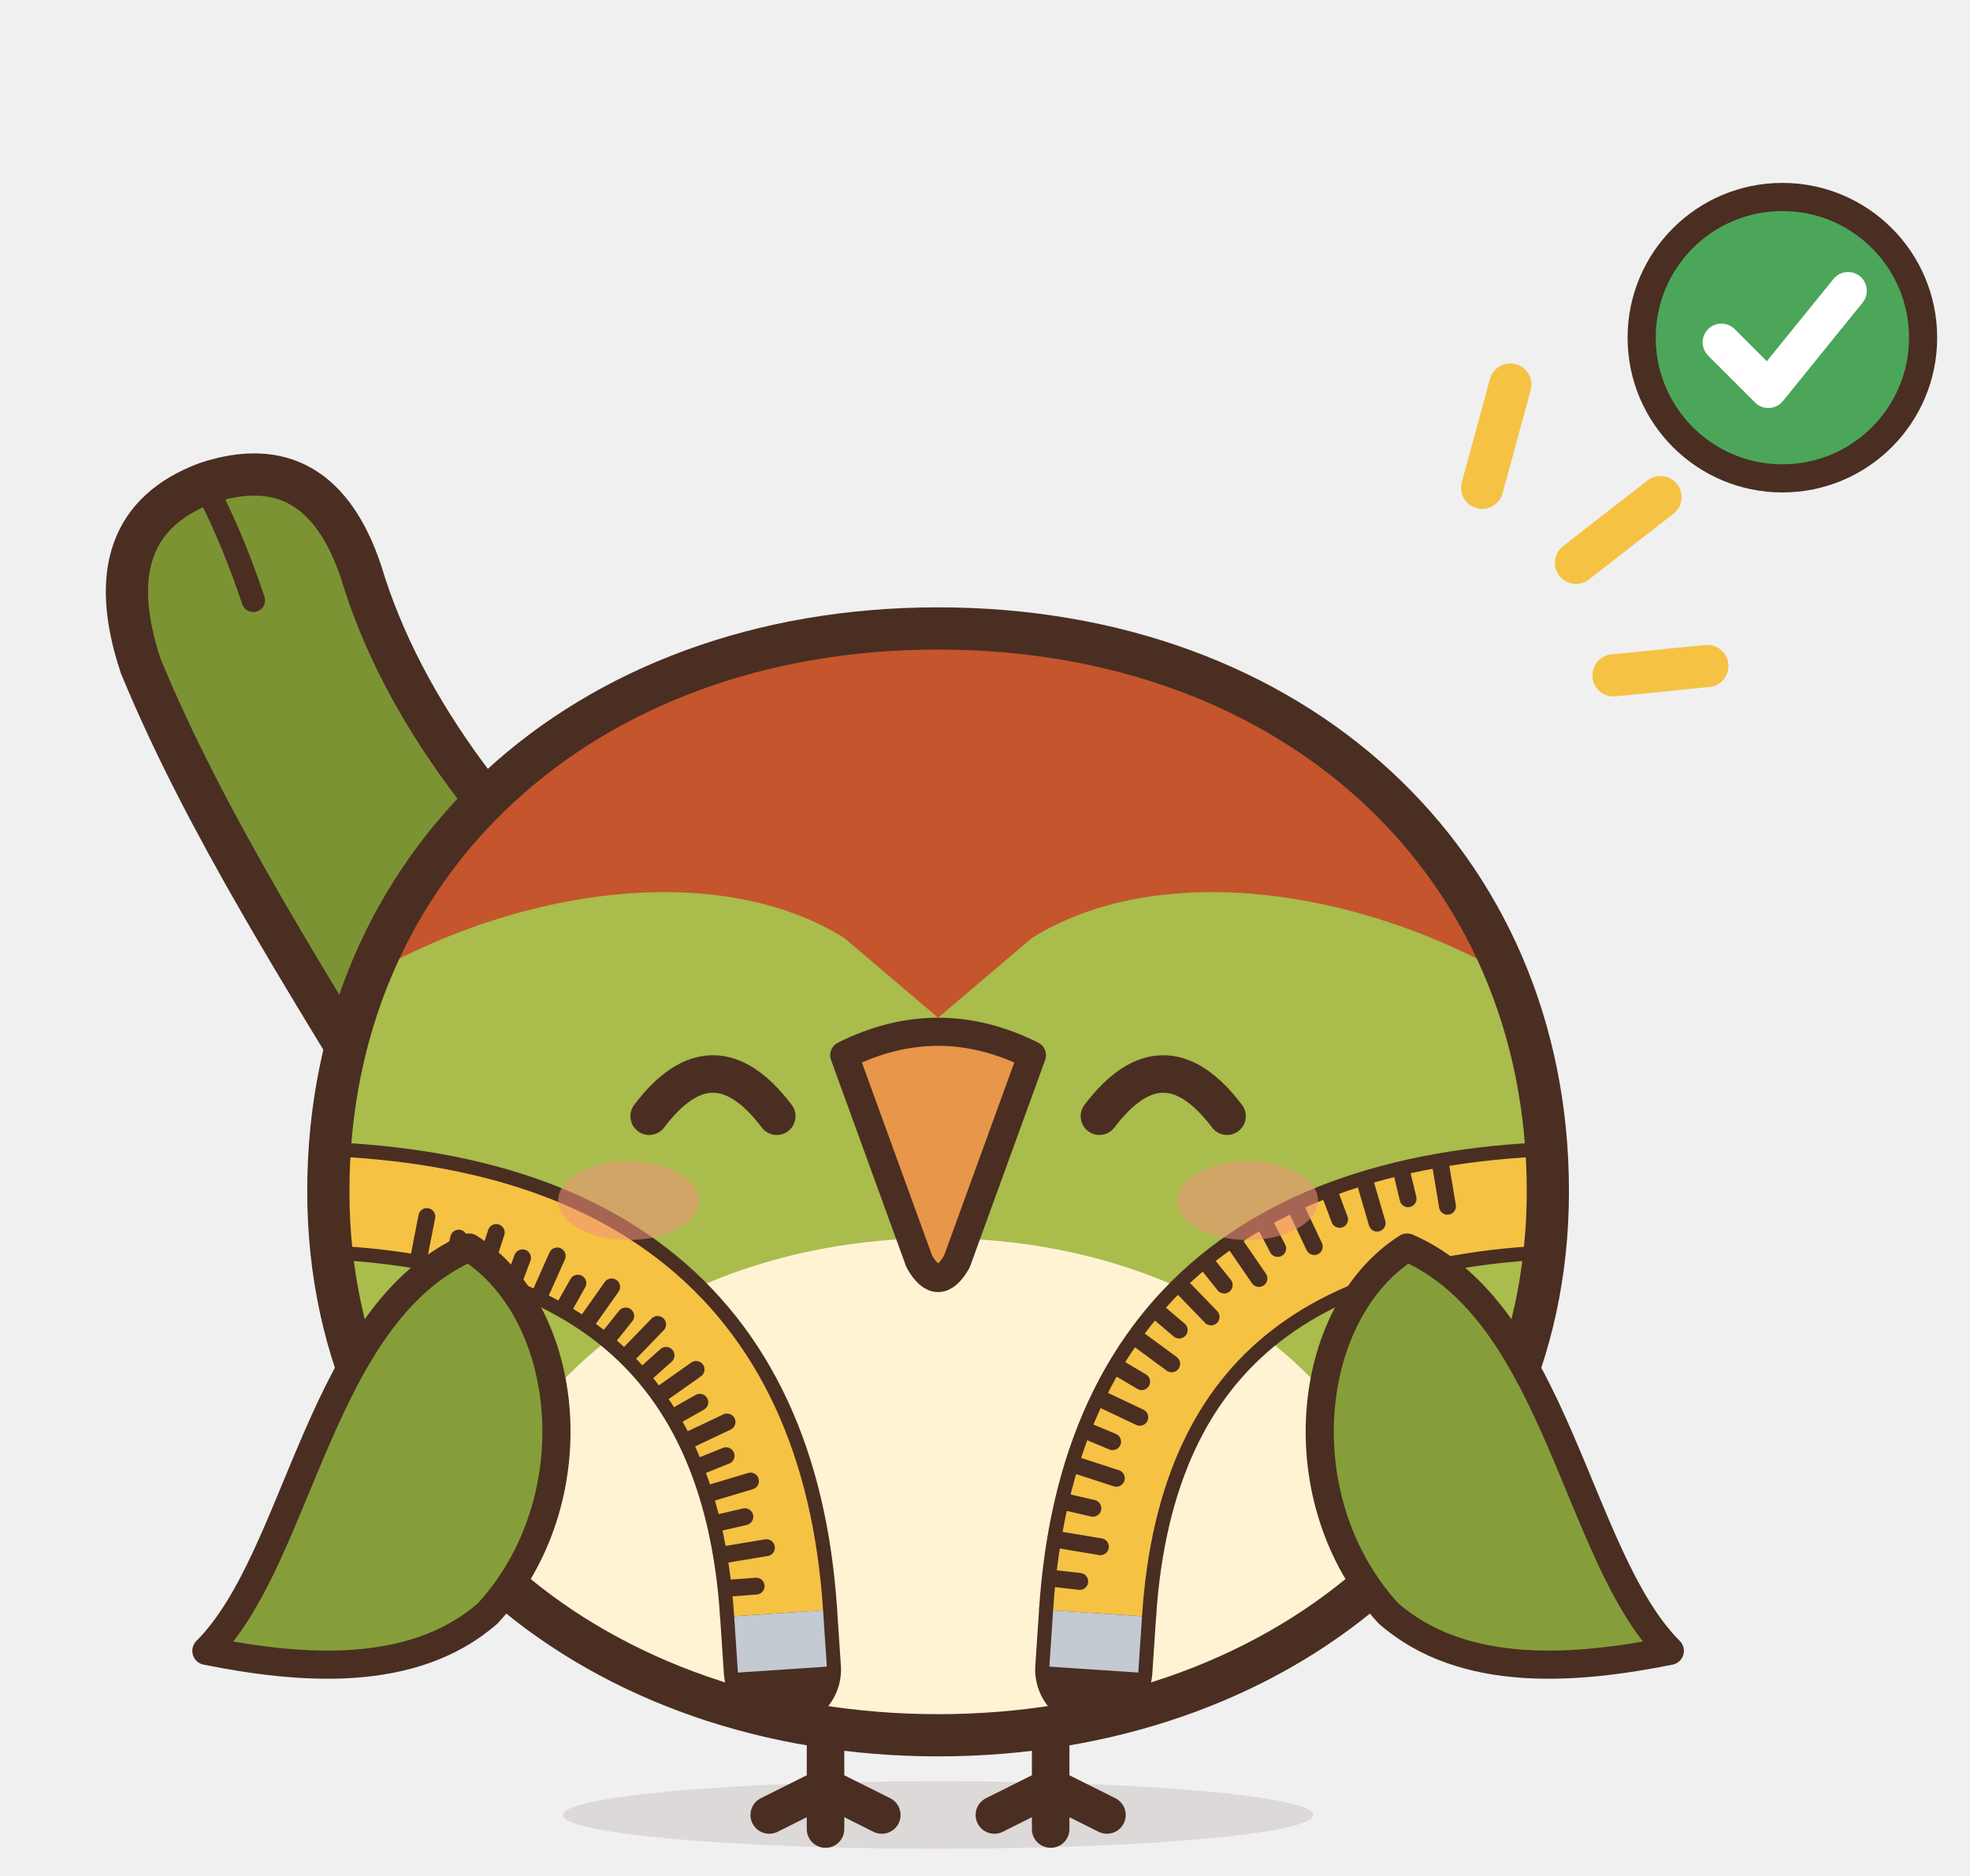
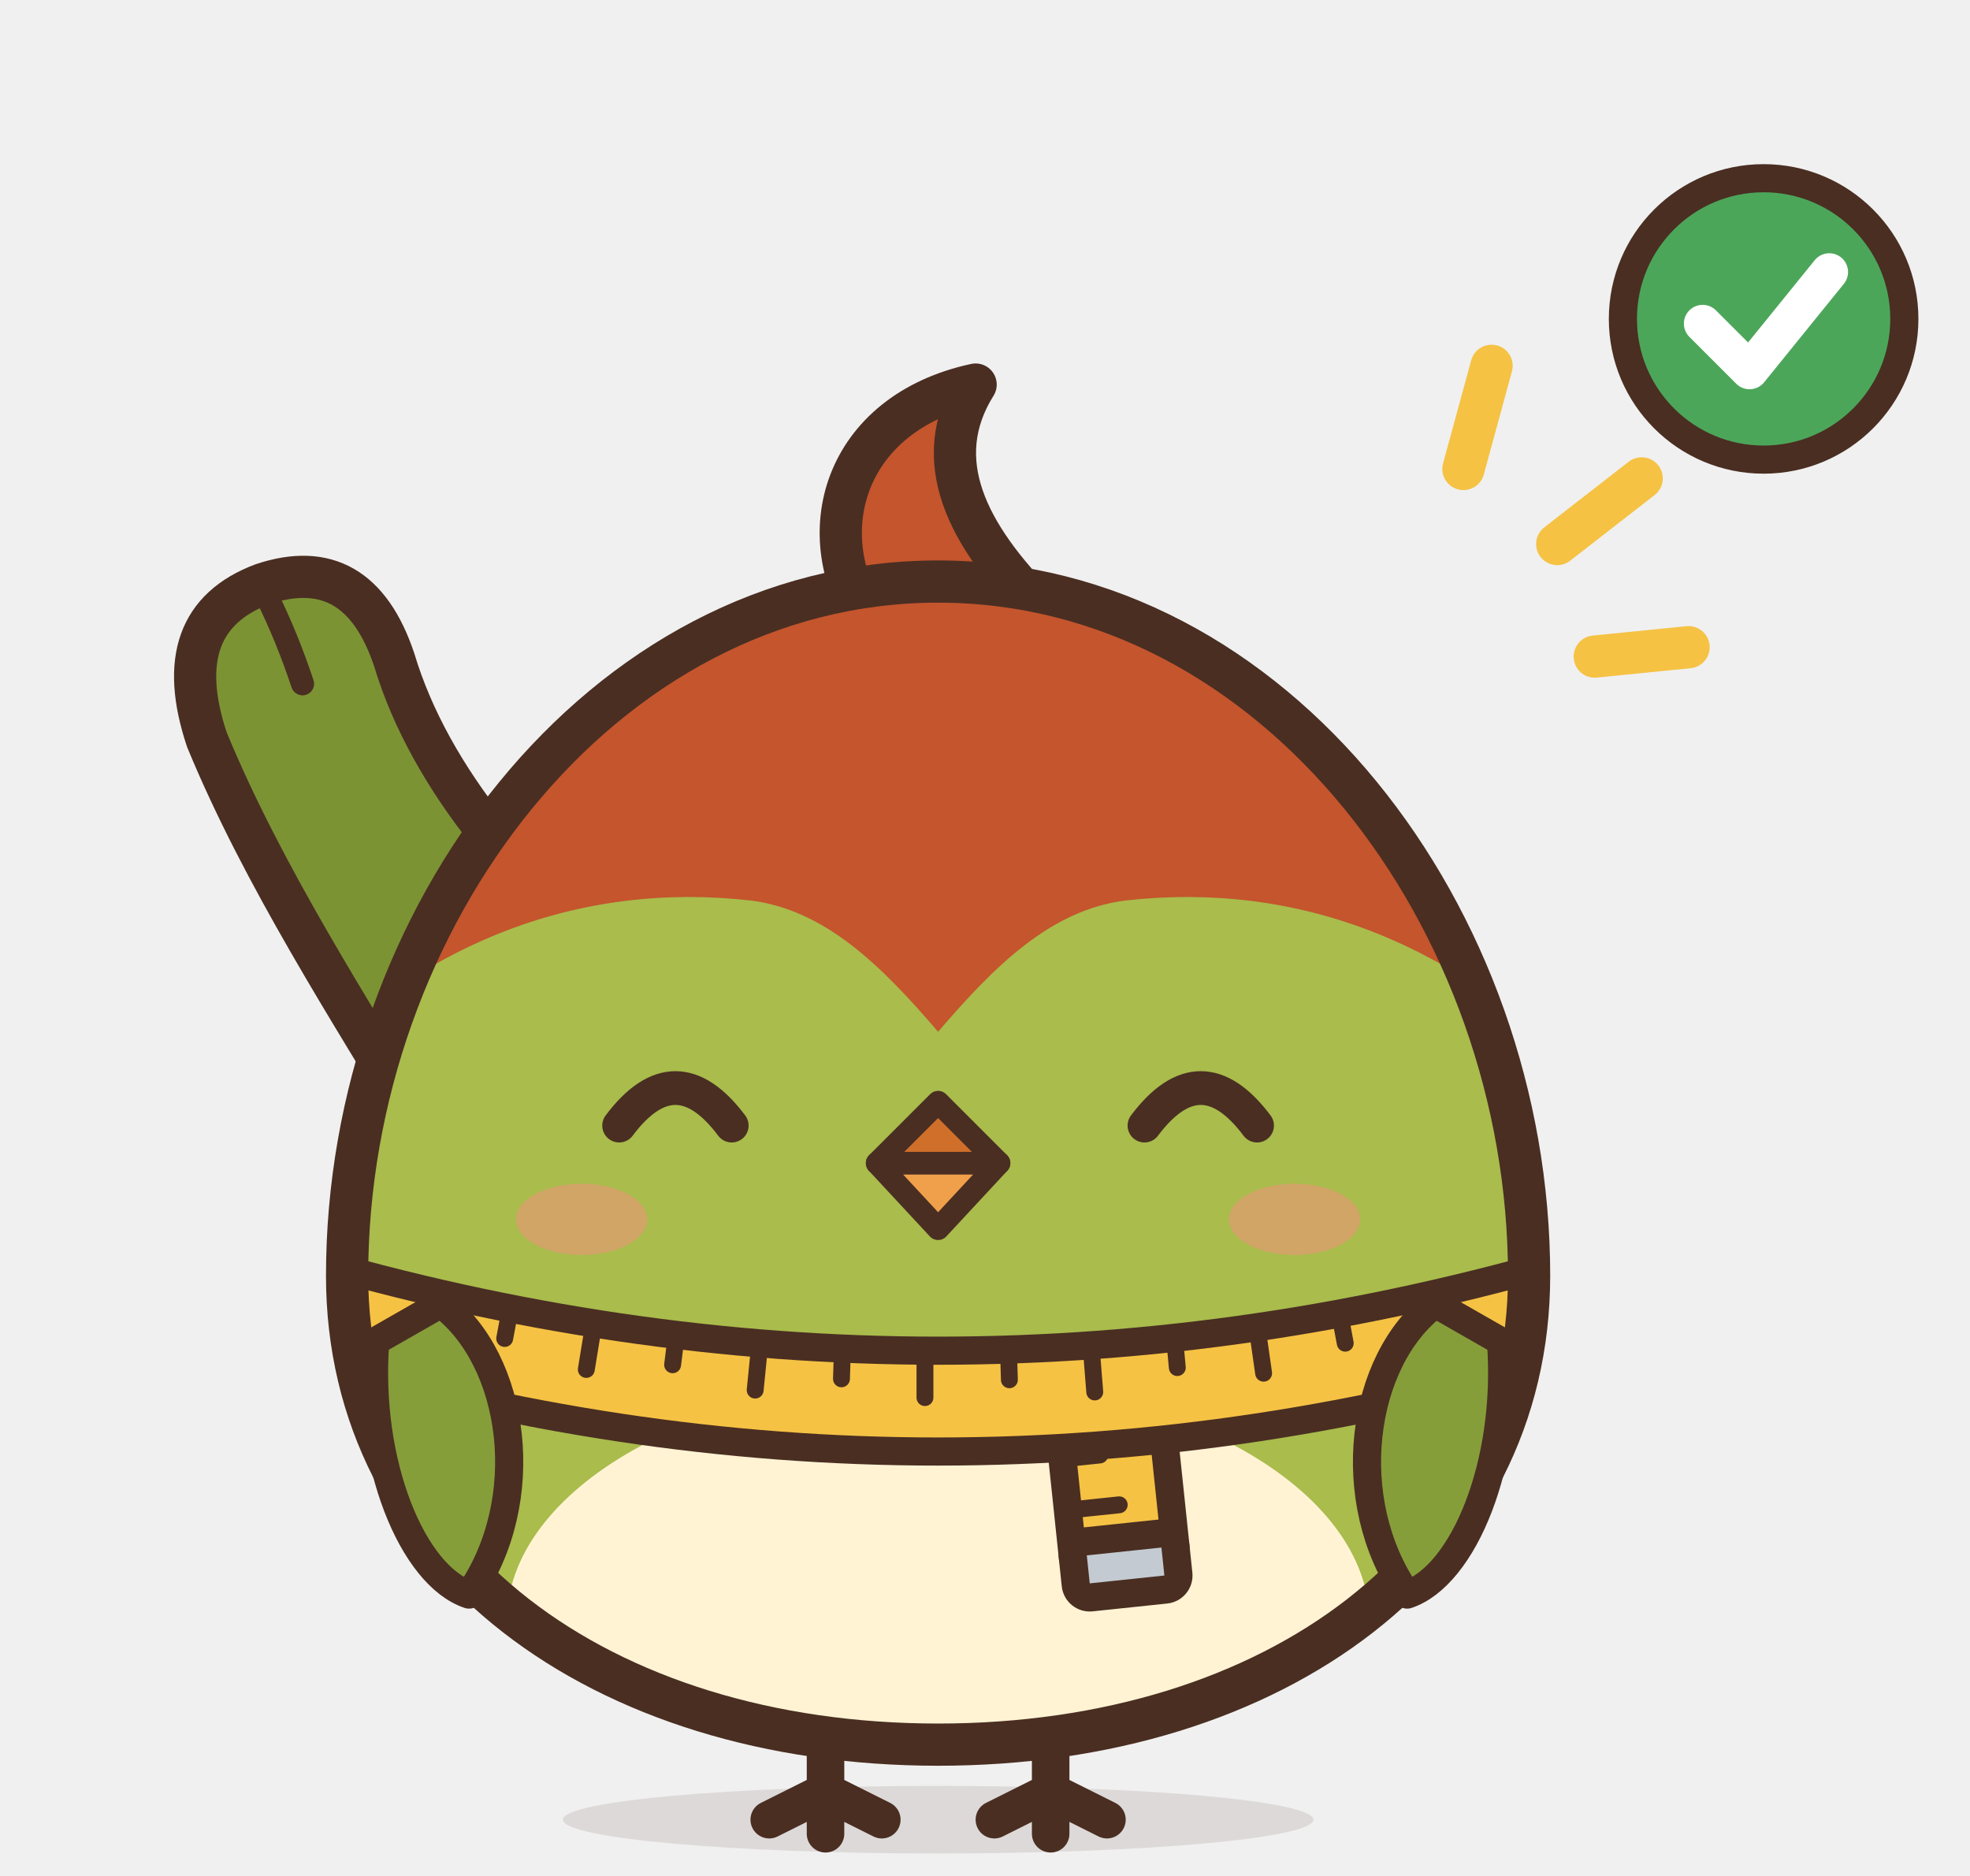
<svg xmlns="http://www.w3.org/2000/svg" viewBox="0 0 210 200" width="210" height="200" role="img" aria-labelledby="t d">
-   <style>.tail{transform-box:fill-box;transform-origin:90% 92%}.wing{transform-box:fill-box}.wing.l{transform-origin:68% 4%}.wing.r{transform-origin:32% 4%}.eye{transform-box:fill-box;transform-origin:50% 50%}.bird{transform-box:fill-box;transform-origin:50% 100%;animation:hop 1.8s cubic-bezier(.3,0,.4,1) infinite}.tail{animation:flick 1.8s ease-in-out infinite}.wing.l{animation:flapl 1.8s ease-in-out infinite}.wing.r{animation:flapr 1.8s ease-in-out infinite}.badge{transform-box:fill-box;transform-origin:50% 50%;animation:pop 1.8s ease-out infinite}.sparks{animation:fade 1.8s ease-in-out infinite}@keyframes hop{0%,100%{transform:translateY(0) scale(1,1)}10%{transform:translateY(0) scale(1.05,.94)}35%{transform:translateY(-14px) scale(.97,1.04)}60%{transform:translateY(0) scale(1.04,.95)}72%{transform:translateY(0) scale(1,1)}}@keyframes flick{0%,100%{transform:rotate(0)}35%{transform:rotate(-10deg)}60%{transform:rotate(3deg)}}@keyframes flapl{0%,70%,100%{transform:rotate(0)}22%{transform:rotate(30deg)}36%{transform:rotate(8deg)}48%{transform:rotate(26deg)}}@keyframes flapr{0%,70%,100%{transform:rotate(0)}22%{transform:rotate(-30deg)}36%{transform:rotate(-8deg)}48%{transform:rotate(-26deg)}}@keyframes pop{0%,100%{transform:scale(1)}30%{transform:scale(1.15)}45%{transform:scale(.96)}}@keyframes fade{0%,100%{opacity:.4}35%{opacity:1}}@media (prefers-reduced-motion: reduce){*{animation:none!important}}</style>
+   <style>.tail{transform-box:fill-box;transform-origin:90% 92%}.wing{transform-box:fill-box;transform-origin:50% 5%}.eye{transform-box:fill-box;transform-origin:50% 50%}.bird{transform-box:fill-box;transform-origin:50% 100%;animation:hop 1.8s cubic-bezier(.3,0,.4,1) infinite}.tail{animation:flick 1.8s ease-in-out infinite}.wing.l{animation:flapl 1.8s ease-in-out infinite}.wing.r{animation:flapr 1.8s ease-in-out infinite}.badge{transform-box:fill-box;transform-origin:50% 50%;animation:pop 1.8s ease-out infinite}.sparks{animation:fade 1.8s ease-in-out infinite}@keyframes hop{0%,100%{transform:translateY(0) scale(1,1)}10%{transform:translateY(0) scale(1.05,.94)}35%{transform:translateY(-14px) scale(.97,1.04)}60%{transform:translateY(0) scale(1.04,.95)}72%{transform:translateY(0) scale(1,1)}}@keyframes flick{0%,100%{transform:rotate(0)}35%{transform:rotate(-10deg)}60%{transform:rotate(3deg)}}@keyframes flapl{0%,70%,100%{transform:rotate(0)}22%{transform:rotate(30deg)}36%{transform:rotate(8deg)}48%{transform:rotate(26deg)}}@keyframes flapr{0%,70%,100%{transform:rotate(0)}22%{transform:rotate(-30deg)}36%{transform:rotate(-8deg)}48%{transform:rotate(-26deg)}}@keyframes pop{0%,100%{transform:scale(1)}30%{transform:scale(1.15)}45%{transform:scale(.96)}}@keyframes fade{0%,100%{opacity:.4}35%{opacity:1}}@media (prefers-reduced-motion: reduce){*{animation:none!important}}</style>
  <defs>
-     <clipPath id="fitz-body">
-       <path d="M100 67 C 138 67, 165 92, 165 127 C 165 162, 136 185, 100 185 C 64 185, 35 162, 35 127 C 35 92, 62 67, 100 67 Z" />
-     </clipPath>
-     <clipPath id="fitz-body-tape">
-       <path d="M100 67 C 138 67, 165 92, 165 127 C 165 162, 136 185, 100 185 C 64 185, 35 162, 35 127 C 35 92, 62 67, 100 67 Z" />
-       <rect x="60" y="150" width="80" height="50" />
+     <clipPath id="fitz">
+       <path d="M100 62 C 136 62, 163 98, 163 136 C 163 166, 136 186, 100 186 C 64 186, 37 166, 37 136 C 37 98, 64 62, 100 62 Z" />
    </clipPath>
  </defs>
-   <ellipse class="shadow" cx="100" cy="193.5" rx="40" ry="3.6" fill="#4A2E22" opacity=".12" />
+   <ellipse class="shadow" cx="100" cy="194" rx="40" ry="3.6" fill="#4A2E22" opacity=".12" />
  <g class="bird">
    <g class="feet">
-       <path d="M88 181 L88 190.5 M82 193.5 L88 190.5 L94 193.5 M88 190.5 L88 195" stroke="#4A2E22" stroke-width="4" stroke-linecap="round" stroke-linejoin="round" fill="none" />
-       <path d="M112 181 L112 190.5 M106 193.5 L112 190.5 L118 193.5 M112 190.5 L112 195" stroke="#4A2E22" stroke-width="4" stroke-linecap="round" stroke-linejoin="round" fill="none" />
+       <path d="M88 183 L88 191 M82 194 L88 191 L94 194 M88 191 L88 195.5" stroke="#4A2E22" stroke-width="4" stroke-linecap="round" stroke-linejoin="round" fill="none" />
+       <path d="M112 183 L112 191 M106 194 L112 191 L118 194 M112 191 L112 195.5" stroke="#4A2E22" stroke-width="4" stroke-linecap="round" stroke-linejoin="round" fill="none" />
    </g>
    <g class="tail">
-       <path d="M68 102 L42 120 C 33 105, 22 88, 15 71 Q 10 56 22 51.5 Q 34 47.5 38.5 61 C 43 76, 54 90, 68 102 Z" fill="#7C9334" stroke="#4A2E22" stroke-width="4.5" stroke-linejoin="round" />
-       <path d="M22.5 53 Q 25 58 27 64" fill="none" stroke="#4A2E22" stroke-width="2.5" stroke-linecap="round" />
+       <g transform="translate(9.3 16.8) scale(.85)">
+         <path d="M70 104 L42 122 C 33 107, 22 90, 15 73 Q 10 58 22 53.5 Q 34 49.5 38.5 63 C 43 78, 55 92, 70 104 Z" fill="#7C9334" stroke="#4A2E22" stroke-width="5.29" stroke-linejoin="round" />
+         <path d="M22.5 55 Q 25 60 27 66" fill="none" stroke="#4A2E22" stroke-width="2.9" stroke-linecap="round" />
+       </g>
+     </g>
+     <g class="tuft">
+       <path d="M93 67 C 86 57, 90 44, 104 41 C 99 49, 103 57, 111 65 Z" fill="#C4552D" stroke="#4A2E22" stroke-width="4.5" stroke-linejoin="round" />
    </g>
    <g class="body">
-       <path d="M100 67 C 138 67, 165 92, 165 127 C 165 162, 136 185, 100 185 C 64 185, 35 162, 35 127 C 35 92, 62 67, 100 67 Z" fill="#A9BC4C" />
-       <g clip-path="url(#fitz-body)">
-         <path d="M28 112 C 46 96, 74 90, 90 100 L100 108.5 L110 100 C 126 90, 154 96, 172 112 L172 40 L28 40 Z" fill="#C4552D" />
-         <ellipse cx="100.0" cy="166" rx="48" ry="34" fill="#FFF3D3" />
+       <path d="M100 62 C 136 62, 163 98, 163 136 C 163 166, 136 186, 100 186 C 64 186, 37 166, 37 136 C 37 98, 64 62, 100 62 Z" fill="#A9BC4C" />
+       <g clip-path="url(#fitz)">
+         <path d="M28 118 C 44 100, 62 94, 80 96 C 88 97, 94 103, 100 110 C 106 103, 112 97, 120 96 C 138 94, 156 100, 172 118 L172 40 L28 40 Z" fill="#C4552D" />
+         <ellipse cx="100" cy="173" rx="46" ry="26" fill="#FFF3D3" />
      </g>
-       <g class="tape" clip-path="url(#fitz-body-tape)">
-         <path d="M26 128 Q80 126 83 172" fill="none" stroke="#4A2E22" stroke-width="12.5" />
-         <path d="M83 172 L83.4 178" fill="none" stroke="#4A2E22" stroke-width="12.5" stroke-linecap="round" />
-         <path d="M26 128 Q80 126 83 172" fill="none" stroke="#F5C243" stroke-width="9.5" />
-         <path d="M83 172 L83.4 178" fill="none" stroke="#C3CAD2" stroke-width="9.5" />
-         <path d="M44.7 133.8 L45.5 129.7 M48.3 134.5 L48.9 132 M51.6 135.4 L52.9 131.4 M54.8 136.5 L55.7 134.1 M57.7 137.7 L59.4 133.9 M60.3 139.1 L61.6 136.8 M62.8 140.6 L65.2 137.2 M65.1 142.3 L66.7 140.3 M67.2 144.2 L70.1 141.2 M69.1 146.2 L71 144.5 M70.8 148.4 L74.2 146 M72.3 150.8 L74.6 149.5 M73.7 153.4 L77.5 151.6 M74.9 156.2 L77.4 155.2 M76 159.1 L80 157.9 M76.8 162.3 L79.4 161.7 M77.5 165.7 L81.7 165 M78 169.3 L80.6 169.1" stroke="#4A2E22" stroke-width="1.8" stroke-linecap="round" />
-         <path d="M174 128 Q120 126 117 172" fill="none" stroke="#4A2E22" stroke-width="12.5" />
-         <path d="M117 172 L116.6 178" fill="none" stroke="#4A2E22" stroke-width="12.5" stroke-linecap="round" />
-         <path d="M174 128 Q120 126 117 172" fill="none" stroke="#F5C243" stroke-width="9.5" />
-         <path d="M117 172 L116.6 178" fill="none" stroke="#C3CAD2" stroke-width="9.5" />
-         <path d="M153.6 124.4 L154.3 128.6 M149.5 125.3 L150.1 127.8 M145.6 126.3 L146.8 130.4 M141.9 127.6 L142.8 130 M138.3 129.1 L140.1 132.9 M135 130.8 L136.2 133.1 M131.8 132.8 L134.2 136.3 M128.9 135 L130.5 137 M126.2 137.4 L129.1 140.4 M123.7 140.1 L125.7 141.8 M121.5 142.9 L124.9 145.4 M119.5 146 L121.7 147.3 M117.7 149.3 L121.5 151.1 M116.2 152.7 L118.6 153.7 M115 156.3 L119 157.6 M113.9 160.2 L116.5 160.8 M113.1 164.2 L117.3 164.9 M112.5 168.3 L115.1 168.6" stroke="#4A2E22" stroke-width="1.8" stroke-linecap="round" />
+       <g transform="translate(118 148) rotate(-6)">
+         <rect x="-5.5" y="0" width="11" height="19" rx="1.5" fill="#F5C243" stroke="#4A2E22" stroke-width="3" />
+         <path d="M-5.5 7 L-1.5 7 M-5.5 12.5 L0 12.5" stroke="#4A2E22" stroke-width="1.8" stroke-linecap="round" />
+         <rect x="-5.5" y="16" width="11" height="6" rx="1.5" fill="#C3CAD2" stroke="#4A2E22" stroke-width="3" />
      </g>
-       <path d="M100 67 C 138 67, 165 92, 165 127 C 165 162, 136 185, 100 185 C 64 185, 35 162, 35 127 C 35 92, 62 67, 100 67 Z" fill="none" stroke="#4A2E22" stroke-width="4.5" />
+       <g class="band" clip-path="url(#fitz)">
+         <path d="M32 134 Q100 154 168 134 L168 144.5 Q100 165 32 144.5 Z" fill="#F5C243" />
+         <path d="M45.6 137.6 L44.5 142.5 M54.4 139.5 L53.8 142.7 M63.3 141.1 L62.5 146 M72.1 142.3 L71.7 145.5 M81 143.2 L80.5 148.2 M89.8 143.8 L89.7 147 M98.6 144 L98.6 149 M107.5 143.9 L107.6 147.1 M116.3 143.4 L116.7 148.4 M125.2 142.6 L125.5 145.8 M134 141.5 L134.7 146.4 M142.8 140 L143.4 143.2 M151.7 138.2 L152.8 143.1" stroke="#4A2E22" stroke-width="1.8" stroke-linecap="round" />
+         <path d="M32 134 Q100 154 168 134" fill="none" stroke="#4A2E22" stroke-width="3" />
+         <path d="M32 144.5 Q100 165 168 144.5" fill="none" stroke="#4A2E22" stroke-width="3" />
+       </g>
+       <path d="M100 62 C 136 62, 163 98, 163 136 C 163 166, 136 186, 100 186 C 64 186, 37 166, 37 136 C 37 98, 64 62, 100 62 Z" fill="none" stroke="#4A2E22" stroke-width="4.5" />
      <g class="wing l">
-         <path d="M50 133 C 61 140, 63 160, 52 172 C 44 179, 32 178, 22 176 C 32 166, 34 140, 50 133 Z" fill="#869E3A" stroke="#4A2E22" stroke-width="3" stroke-linejoin="round" />
+         <path d="M47 139 C 55 145, 57 160, 50 170 C 44 168, 39 156, 40 143 Z" fill="#869E3A" stroke="#4A2E22" stroke-width="3" stroke-linejoin="round" />
      </g>
      <g class="wing r">
-         <path d="M150 133 C 139 140, 137 160, 148 172 C 156 179, 168 178, 178 176 C 168 166, 166 140, 150 133 Z" fill="#869E3A" stroke="#4A2E22" stroke-width="3" stroke-linejoin="round" />
+         <path d="M153 139 C 145 145, 143 160, 150 170 C 156 168, 161 156, 160 143 Z" fill="#869E3A" stroke="#4A2E22" stroke-width="3" stroke-linejoin="round" />
      </g>
      <g class="blush" fill="#F2917C" opacity=".55">
-         <ellipse cx="67" cy="128" rx="7.5" ry="4.2" />
-         <ellipse cx="133" cy="128" rx="7.5" ry="4.2" />
+         <ellipse cx="62" cy="130" rx="7" ry="3.8" />
+         <ellipse cx="138" cy="130" rx="7" ry="3.8" />
      </g>
      <g class="pupils">
        <g class="eye">
-           <path d="M69.2 119 Q76 110 82.8 119" fill="none" stroke="#4A2E22" stroke-width="4" stroke-linecap="round" />
+           <path d="M66 120 Q72 112 78 120" fill="none" stroke="#4A2E22" stroke-width="3.6" stroke-linecap="round" stroke-linejoin="round" />
        </g>
        <g class="eye">
-           <path d="M117.2 119 Q124 110 130.8 119" fill="none" stroke="#4A2E22" stroke-width="4" stroke-linecap="round" />
+           <path d="M122 120 Q128 112 134 120" fill="none" stroke="#4A2E22" stroke-width="3.6" stroke-linecap="round" stroke-linejoin="round" />
        </g>
      </g>
      <g class="beak">
-         <path d="M90 112.5 Q100 107.5 110 112.5 L102 134.5 Q100 138 98 134.5 Z" fill="#E8964A" stroke="#4A2E22" stroke-width="3" stroke-linejoin="round" />
+         <path d="M93.5 124 L106.5 124 L100 131 Z" fill="#F0A04B" stroke="#4A2E22" stroke-width="2.4" stroke-linejoin="round" />
+         <path d="M93.5 124 L100 117.5 L106.5 124 Z" fill="#CF6F2A" stroke="#4A2E22" stroke-width="2.4" stroke-linejoin="round" />
      </g>
    </g>
  </g>
  <g class="sparks">
-     <path d="M158 52 L161 41" stroke="#F5C243" stroke-width="4.5" stroke-linecap="round" />
-     <path d="M168 60 L177 53" stroke="#F5C243" stroke-width="4.5" stroke-linecap="round" />
-     <path d="M172 72 L182 71" stroke="#F5C243" stroke-width="4.5" stroke-linecap="round" />
+     <path d="M156 50 L159 39" stroke="#F5C243" stroke-width="4.5" stroke-linecap="round" />
+     <path d="M166 58 L175 51" stroke="#F5C243" stroke-width="4.5" stroke-linecap="round" />
+     <path d="M170 70 L180 69" stroke="#F5C243" stroke-width="4.5" stroke-linecap="round" />
  </g>
  <g class="badge">
-     <circle cx="190" cy="36" r="15" fill="#4CA65A" stroke="#4A2E22" stroke-width="3" />
-     <path d="M183.5 36.5 L188.5 41.5 L197 31" fill="none" stroke="#FFFFFF" stroke-width="4" stroke-linecap="round" stroke-linejoin="round" />
+     <circle cx="188" cy="34" r="15" fill="#4CA65A" stroke="#4A2E22" stroke-width="3" />
+     <path d="M181.5 34.5 L186.5 39.5 L195 29" fill="none" stroke="#FFFFFF" stroke-width="4" stroke-linecap="round" stroke-linejoin="round" />
  </g>
</svg>
